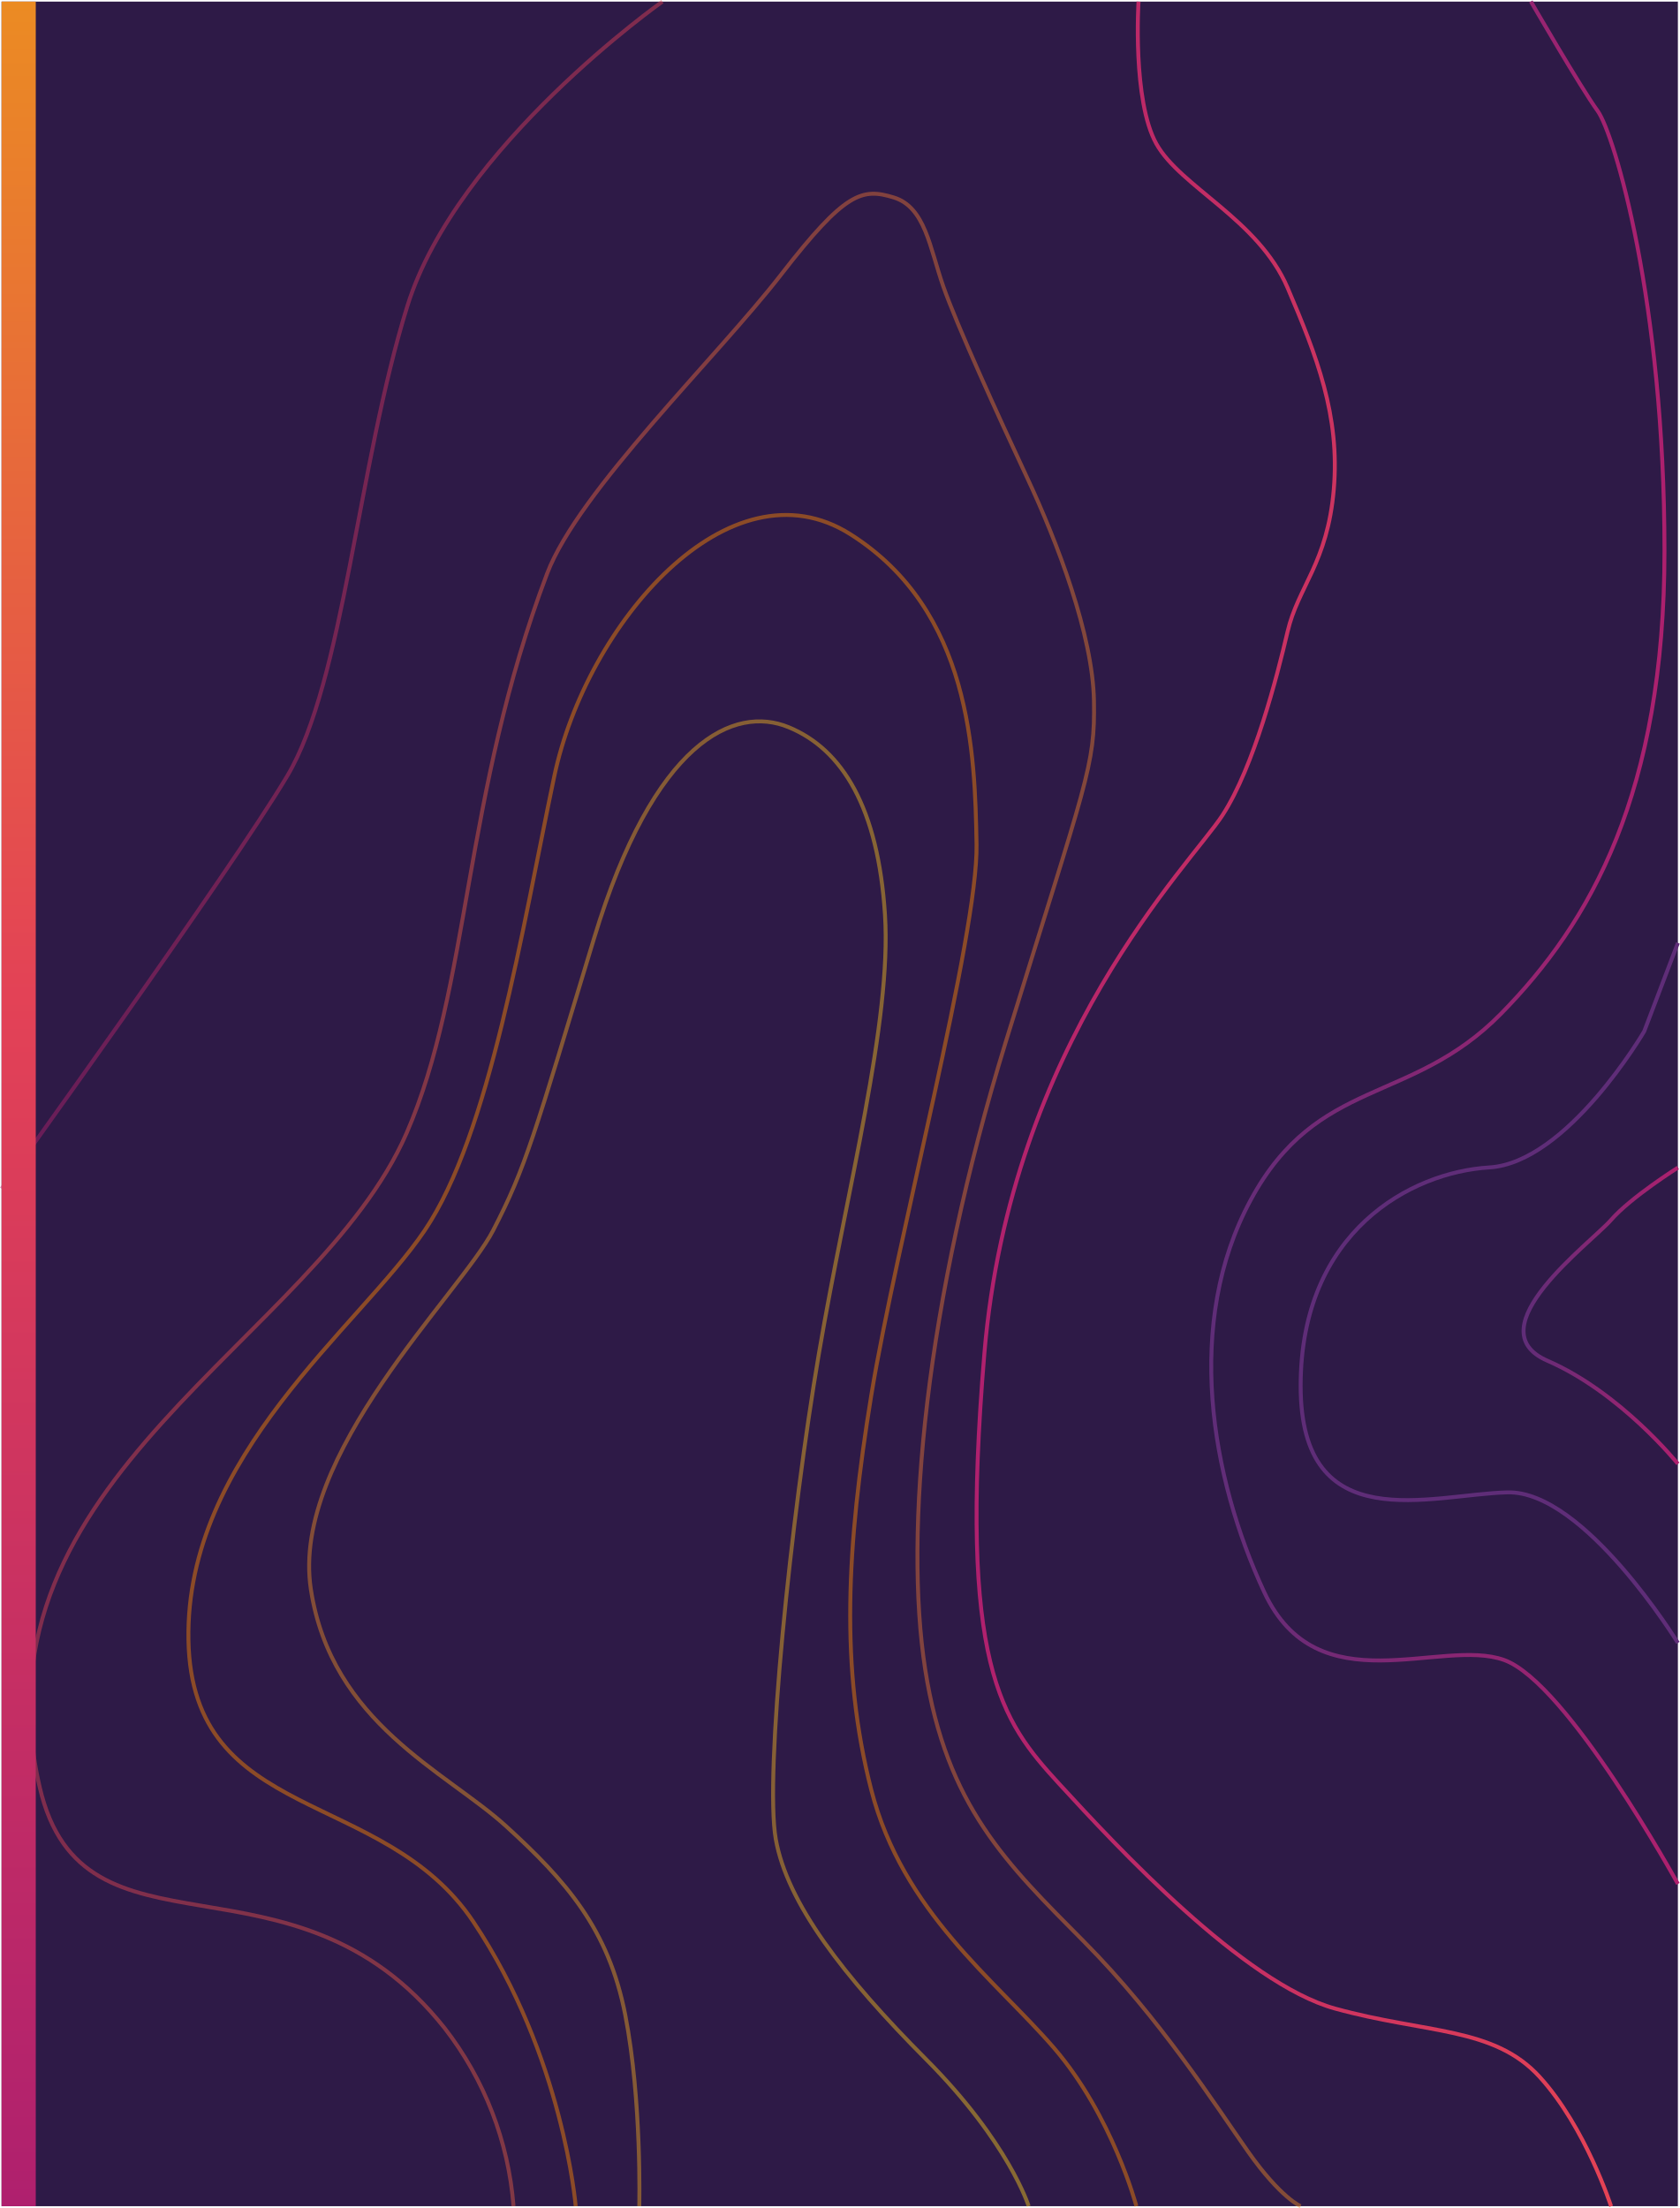
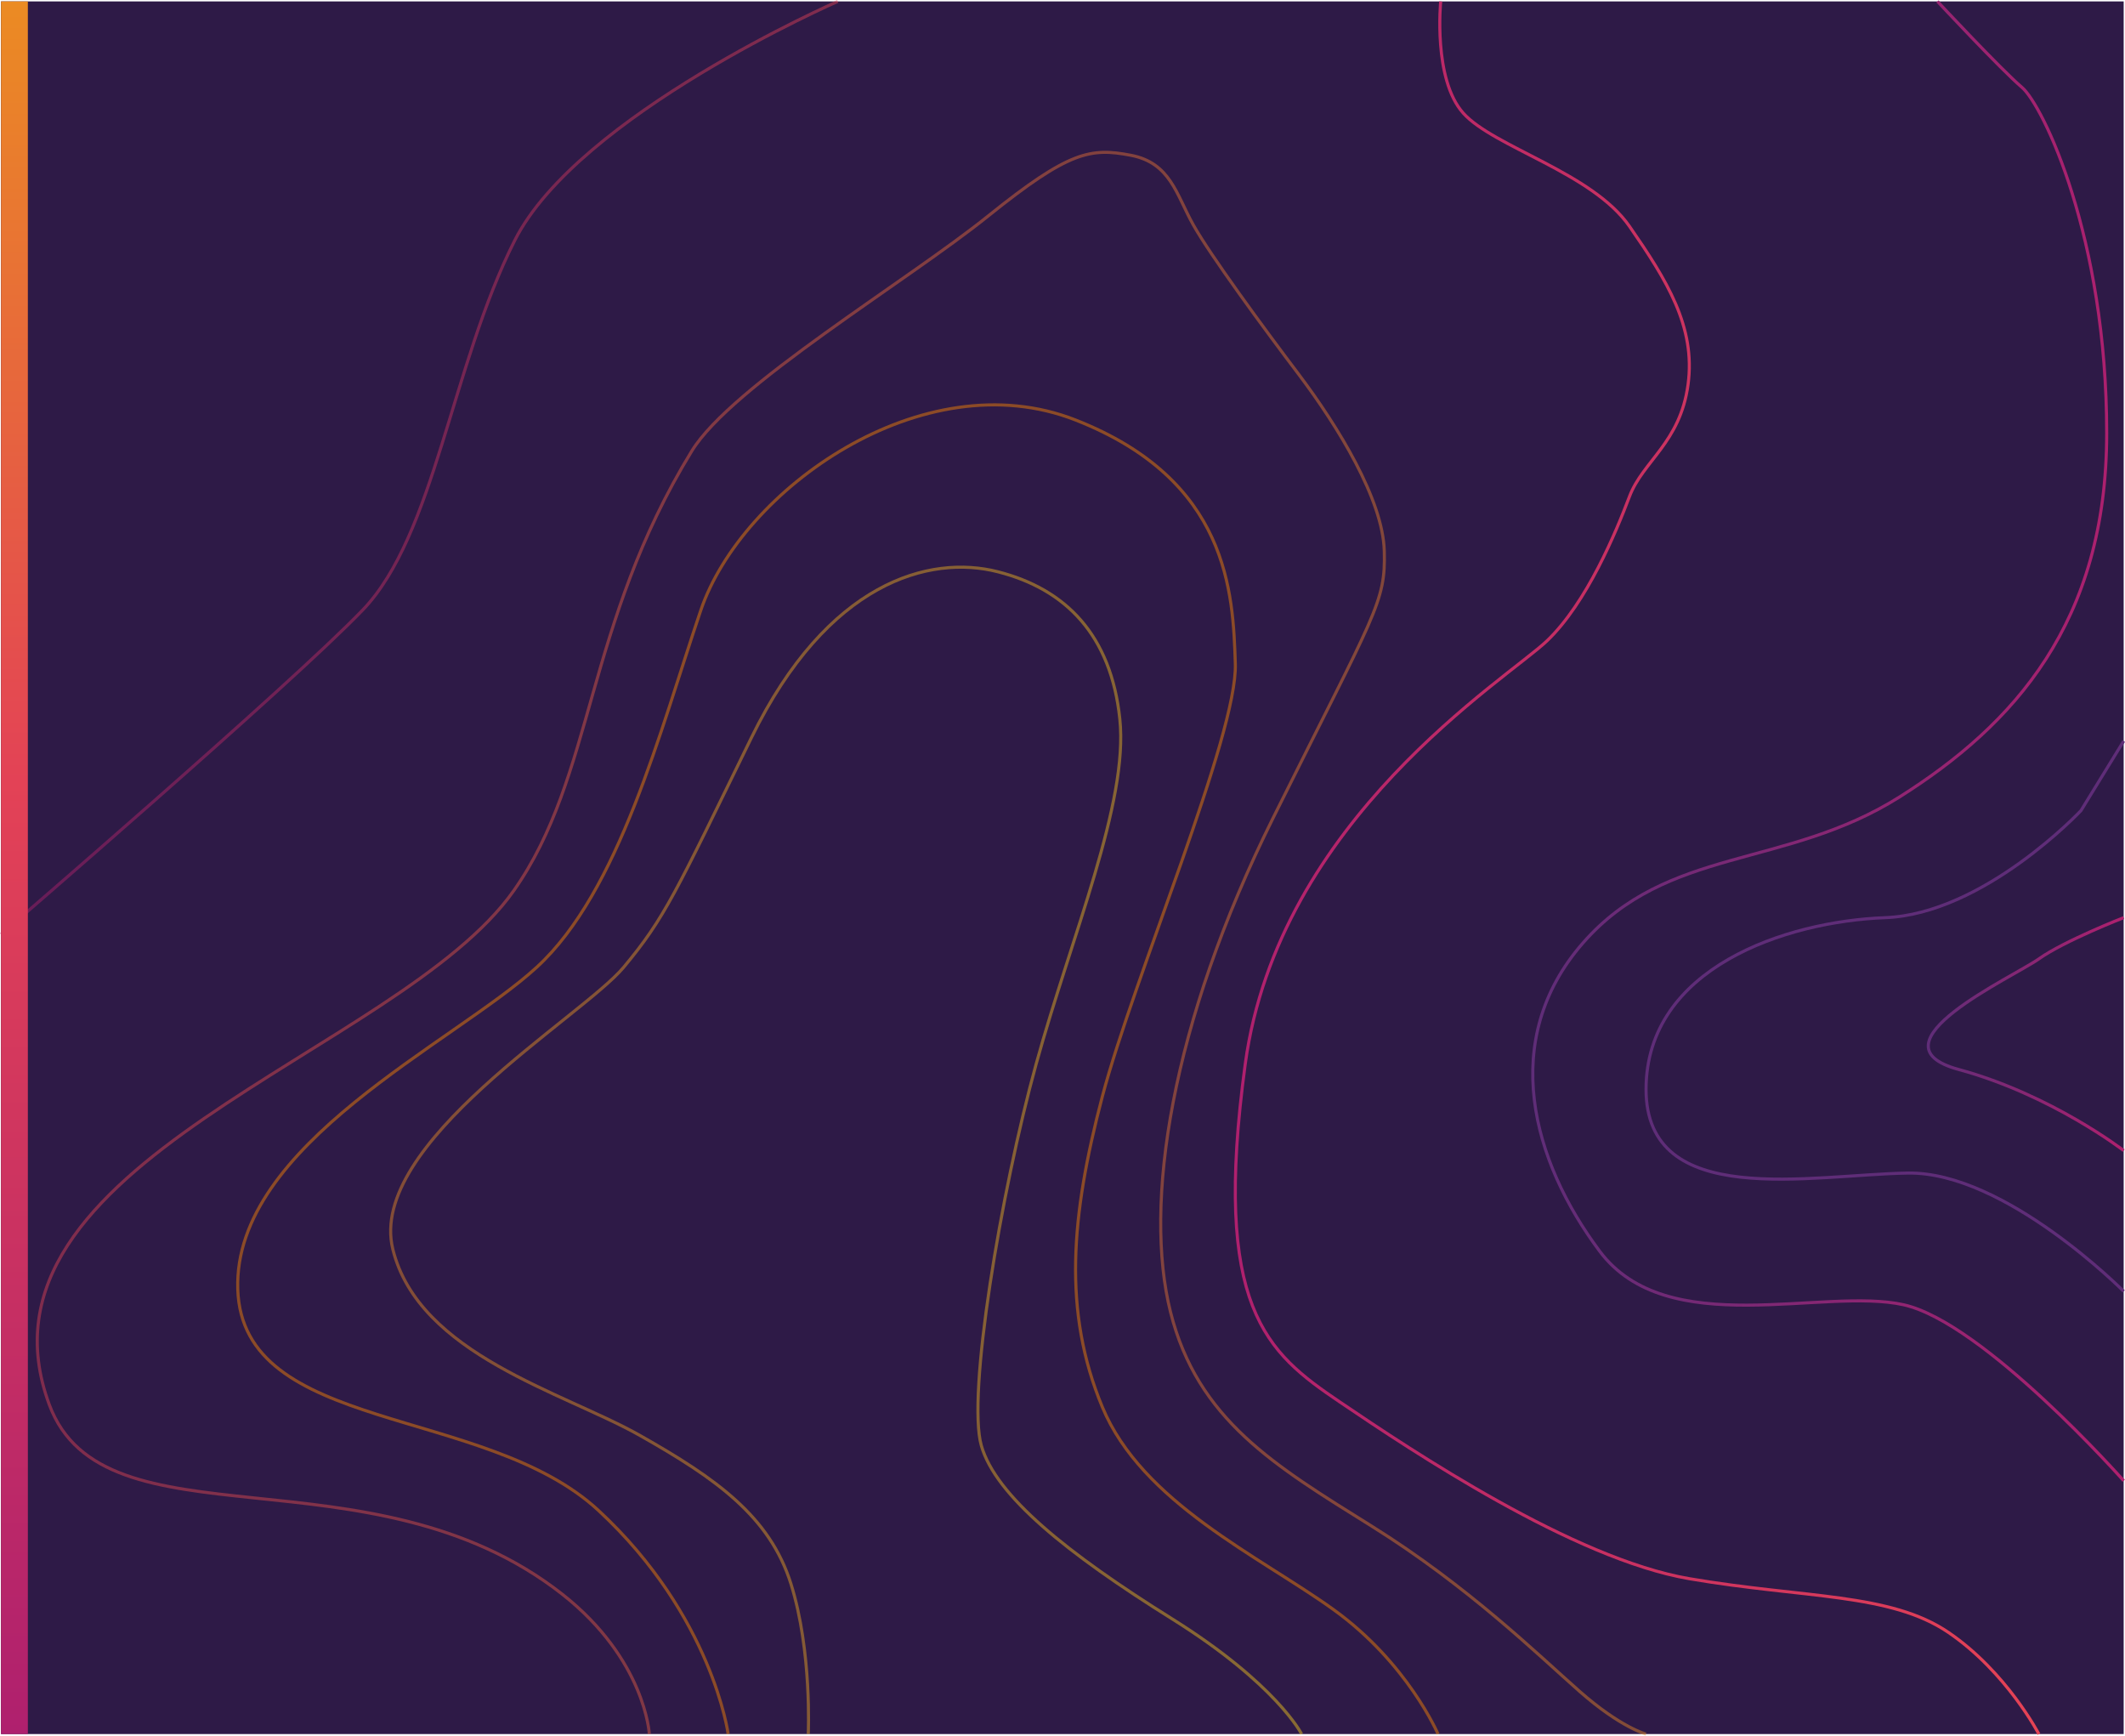
- <svg xmlns="http://www.w3.org/2000/svg" xmlns:xlink="http://www.w3.org/1999/xlink" viewBox="0 0 428.3 563.05">
+ <svg xmlns="http://www.w3.org/2000/svg" xmlns:xlink="http://www.w3.org/1999/xlink" viewBox="0 0 689.61 563.12">
  <defs>
    <style>.cls-1{fill:#2e1a47;}.cls-2,.cls-3,.cls-4,.cls-5,.cls-6,.cls-7,.cls-8,.cls-9{fill:none;stroke-miterlimit:10;}.cls-2{stroke:url(#linear-gradient);}.cls-3,.cls-4,.cls-5,.cls-6{opacity:0.45;}.cls-3{stroke:url(#linear-gradient-2);}.cls-4{stroke:#ff8700;}.cls-5{stroke:url(#linear-gradient-3);}.cls-6{stroke:url(#linear-gradient-4);}.cls-7{stroke:url(#linear-gradient-5);}.cls-8{stroke:#5f2d78;}.cls-9{stroke:url(#linear-gradient-6);}.cls-10{fill:url(#linear-gradient-7);}</style>
-     <linearGradient id="linear-gradient" x1="248.45" y1="281.56" x2="411.23" y2="281.56" gradientUnits="userSpaceOnUse">
+     <linearGradient id="linear-gradient" x1="400.39" y1="281.64" x2="662.11" y2="281.64" gradientUnits="userSpaceOnUse">
      <stop offset="0" stop-color="#af206e" />
      <stop offset="1" stop-color="#e54355" />
    </linearGradient>
-     <linearGradient id="linear-gradient-2" x1="7.2" y1="305.98" x2="331.83" y2="305.98" gradientUnits="userSpaceOnUse">
+     <linearGradient id="linear-gradient-2" x1="11.58" y1="306.04" x2="534.28" y2="306.04" gradientUnits="userSpaceOnUse">
      <stop offset="0" stop-color="#e54355" />
      <stop offset="1" stop-color="#eb8b23" />
    </linearGradient>
-     <linearGradient id="linear-gradient-3" x1="78.36" y1="373.11" x2="262.77" y2="373.11" gradientUnits="userSpaceOnUse">
+     <linearGradient id="linear-gradient-3" x1="126.27" y1="373.19" x2="422.84" y2="373.19" gradientUnits="userSpaceOnUse">
      <stop offset="0" stop-color="#eb8b23" />
      <stop offset="1" stop-color="#f6cc1b" />
    </linearGradient>
-     <linearGradient id="linear-gradient-4" x1="0" y1="151.7" x2="169.18" y2="151.7" xlink:href="#linear-gradient" />
-     <linearGradient id="linear-gradient-5" x1="308.34" y1="240.4" x2="428.27" y2="240.4" gradientUnits="userSpaceOnUse">
+     <linearGradient id="linear-gradient-4" x1="0" y1="151.77" x2="272.07" y2="151.77" xlink:href="#linear-gradient" />
+     <linearGradient id="linear-gradient-5" x1="496.91" y1="240.45" x2="689.56" y2="240.45" gradientUnits="userSpaceOnUse">
      <stop offset="0" stop-color="#5f2d78" />
      <stop offset="1" stop-color="#af206e" />
    </linearGradient>
-     <linearGradient id="linear-gradient-6" x1="387.98" y1="335.43" x2="428.22" y2="335.43" xlink:href="#linear-gradient-5" />
-     <linearGradient id="linear-gradient-7" x1="4.76" y1="562.59" x2="4.76" y2="0.41" gradientUnits="userSpaceOnUse">
+     <linearGradient id="linear-gradient-6" x1="625.27" y1="335.5" x2="689.49" y2="335.5" xlink:href="#linear-gradient-5" />
+     <linearGradient id="linear-gradient-7" x1="4.68" y1="562.64" x2="4.68" y2="0.46" gradientUnits="userSpaceOnUse">
      <stop offset="0" stop-color="#af206e" />
      <stop offset="0.55" stop-color="#e34256" />
      <stop offset="1" stop-color="#eb8b23" />
    </linearGradient>
  </defs>
  <g id="Layer_2" data-name="Layer 2">
    <g id="Layer_1-2" data-name="Layer 1">
-       <rect class="cls-1" x="-66.97" y="67.79" width="562.18" height="427.43" transform="translate(495.62 67.38) rotate(90)" />
-       <path class="cls-2" d="M290.3.41s-1.6,25.24,4.55,36.26,26,19.28,33.46,36.72S341.7,106,340.09,124.8s-9.1,24.78-11.78,36.26-8.56,34.42-16.59,46.81S257.65,265.71,251,345.11s4.28,93.64,19,109.7,47.11,50.95,70.4,57.38,40.48,4.59,52.19,17.44,18.21,33,18.21,33" />
-       <path class="cls-3" d="M331.64,562.59s-5.07-2.08-13.39-13.89-22.38-33.94-41.89-53.62-35-34.44-40.45-69.37,0-93.47,20.65-160.38,22.67-69.85,22.38-86.58-9.27-40.34-17.1-57.06c-7.38-15.77-17.9-38.87-21.34-48.71s-4.59-20.17-12.63-22.63S215.54,48.87,199.18,70s-51.67,55.2-59.67,76.25C118,203,119.94,251.63,103.65,289,80.47,342-8,377.05,10.12,455.72c11,47.63,64.58,12.55,103.28,61.5a84.9,84.9,0,0,1,17.54,45.37" />
-       <path class="cls-4" d="M289.76,562.59s-6.11-23.07-21.06-40.4-38.53-34.66-46.53-65.71-6.31-62.1,0-100.73S249.41,238.41,249,215.3s-1.34-59.57-32.17-79.07S149.53,159,141.32,198,124.9,289.2,108.26,313.81,47.2,371.27,48.05,418.21s49.69,37.54,72.64,71.84,26.1,72.54,26.1,72.54" />
-       <path class="cls-5" d="M262.29,562.59s-5-16.19-26.14-37.44S200.71,485.3,197.81,469s3.87-82,11-123.86,18.59-84.67,16.84-111.9-10.84-42.17-24.59-47.81-34.27,3.32-49.57,53.79-17.43,58.47-25.76,74.56-51.7,57.26-46.47,91.47,34.47,46.48,49.77,60.43,26.14,26.23,30.4,48.15S163,562.59,163,562.59" />
-       <path class="cls-6" d="M168.9.41s-52.29,36.84-65,77.54S87.7,173.56,73.25,197.86.41,303.12.41,303.12" />
-       <path class="cls-7" d="M427.83,480.4s-28.15-51.26-44.3-57.09-47.6,11.93-61.2-17.36-20.41-68.59-3.4-100,40.8-24.08,63.75-47.4,41.73-56.53,41.73-118.07c0-63.6-12.82-106.41-17.07-112.24s-17-27.87-17-27.87" />
-       <path class="cls-8" d="M427.83,418.94s-23.89-38.86-43.45-38.38-52.78,12.14-52.74-27.22,28.15-54.43,48.1-55.64S419.24,263,419.24,263l8.59-22.55" />
-       <path class="cls-9" d="M427.83,373.28S413.29,355.14,394.58,347s11.1-30.05,16.18-35.88,17.07-13.37,17.07-13.37" />
-       <rect class="cls-10" x="0.41" y="0.41" width="8.71" height="562.18" />
+       <rect class="cls-1" x="63.67" y="-62.88" width="562.18" height="688.86" transform="translate(626.3 -63.21) rotate(90)" />
+       <path class="cls-2" d="M467.54.46S465,25.7,474.87,36.72,516.72,56,528.8,73.44s21.57,32.59,19,51.41-14.67,24.78-19,36.26S515,195.53,502.05,207.92s-87.14,57.84-97.93,137.24,6.91,93.64,30.63,109.7,75.92,50.95,113.46,57.37,65.23,4.59,84.12,17.45,29.34,33,29.34,33" />
+       <path class="cls-3" d="M534.16,562.64s-8.18-2.08-21.59-13.89-36.06-34-67.51-53.62-56.4-34.44-65.19-69.37,0-93.47,33.29-160.38,36.53-69.85,36.07-86.58-15-40.34-27.56-57.06C409.77,106,392.82,82.87,387.27,73s-7.4-20.17-20.35-22.63S347,48.92,320.69,70.08s-83.28,55.2-96.18,76.25C189.76,203.07,193,251.68,166.72,289,129.36,342.08-13.16,377.1,16,455.77c17.64,47.63,104.08,12.55,166.46,61.49,27,21.23,28.26,45.38,28.26,45.38" />
+       <path class="cls-4" d="M466.66,562.64s-9.84-23.07-33.93-40.4-62.1-34.66-75-65.71-10.18-62.1,0-100.74,43.9-117.33,43.16-140.44-2.16-59.57-51.84-79.07S240.66,159,227.43,198,201,289.25,174.16,313.86s-98.41,57.46-97,104.4,80.08,37.54,117.07,71.84,42.07,72.54,42.07,72.54" />
+       <path class="cls-5" d="M422.4,562.64s-8.12-16.19-42.14-37.44-57.11-39.85-61.79-56.12,6.24-82,17.79-123.86,30-84.67,27.15-111.9-17.48-42.17-39.63-47.81-55.24,3.32-79.9,53.79-28.08,58.47-41.5,74.56-83.33,57.26-74.9,91.47,55.55,46.48,80.2,60.43,42.13,26.23,49,48.15,5.62,48.73,5.62,48.73" />
+       <path class="cls-6" d="M271.87.46S187.6,37.3,167.05,78s-26,95.61-49.32,119.9S.33,303.17.33,303.17" />
+       <path class="cls-7" d="M689.18,480.45s-45.36-51.26-71.39-57.09S541.07,435.29,519.15,406s-32.88-68.59-5.48-100,65.76-24.08,102.75-47.4,67.25-56.53,67.25-118.07C683.67,77,663,34.16,656.15,28.33S628.75.46,628.75.46" />
+       <path class="cls-8" d="M689.18,419s-38.51-38.86-70-38.38-85.06,12.14-85-27.22,45.36-54.44,77.51-55.64S675.33,263,675.33,263l13.85-22.55" />
+       <path class="cls-9" d="M689.18,373.33S665.74,355.19,635.6,347s17.88-30.05,26.07-35.88,27.51-13.37,27.51-13.37" />
+       <rect class="cls-10" x="0.33" y="0.46" width="8.71" height="562.18" />
    </g>
  </g>
</svg>
